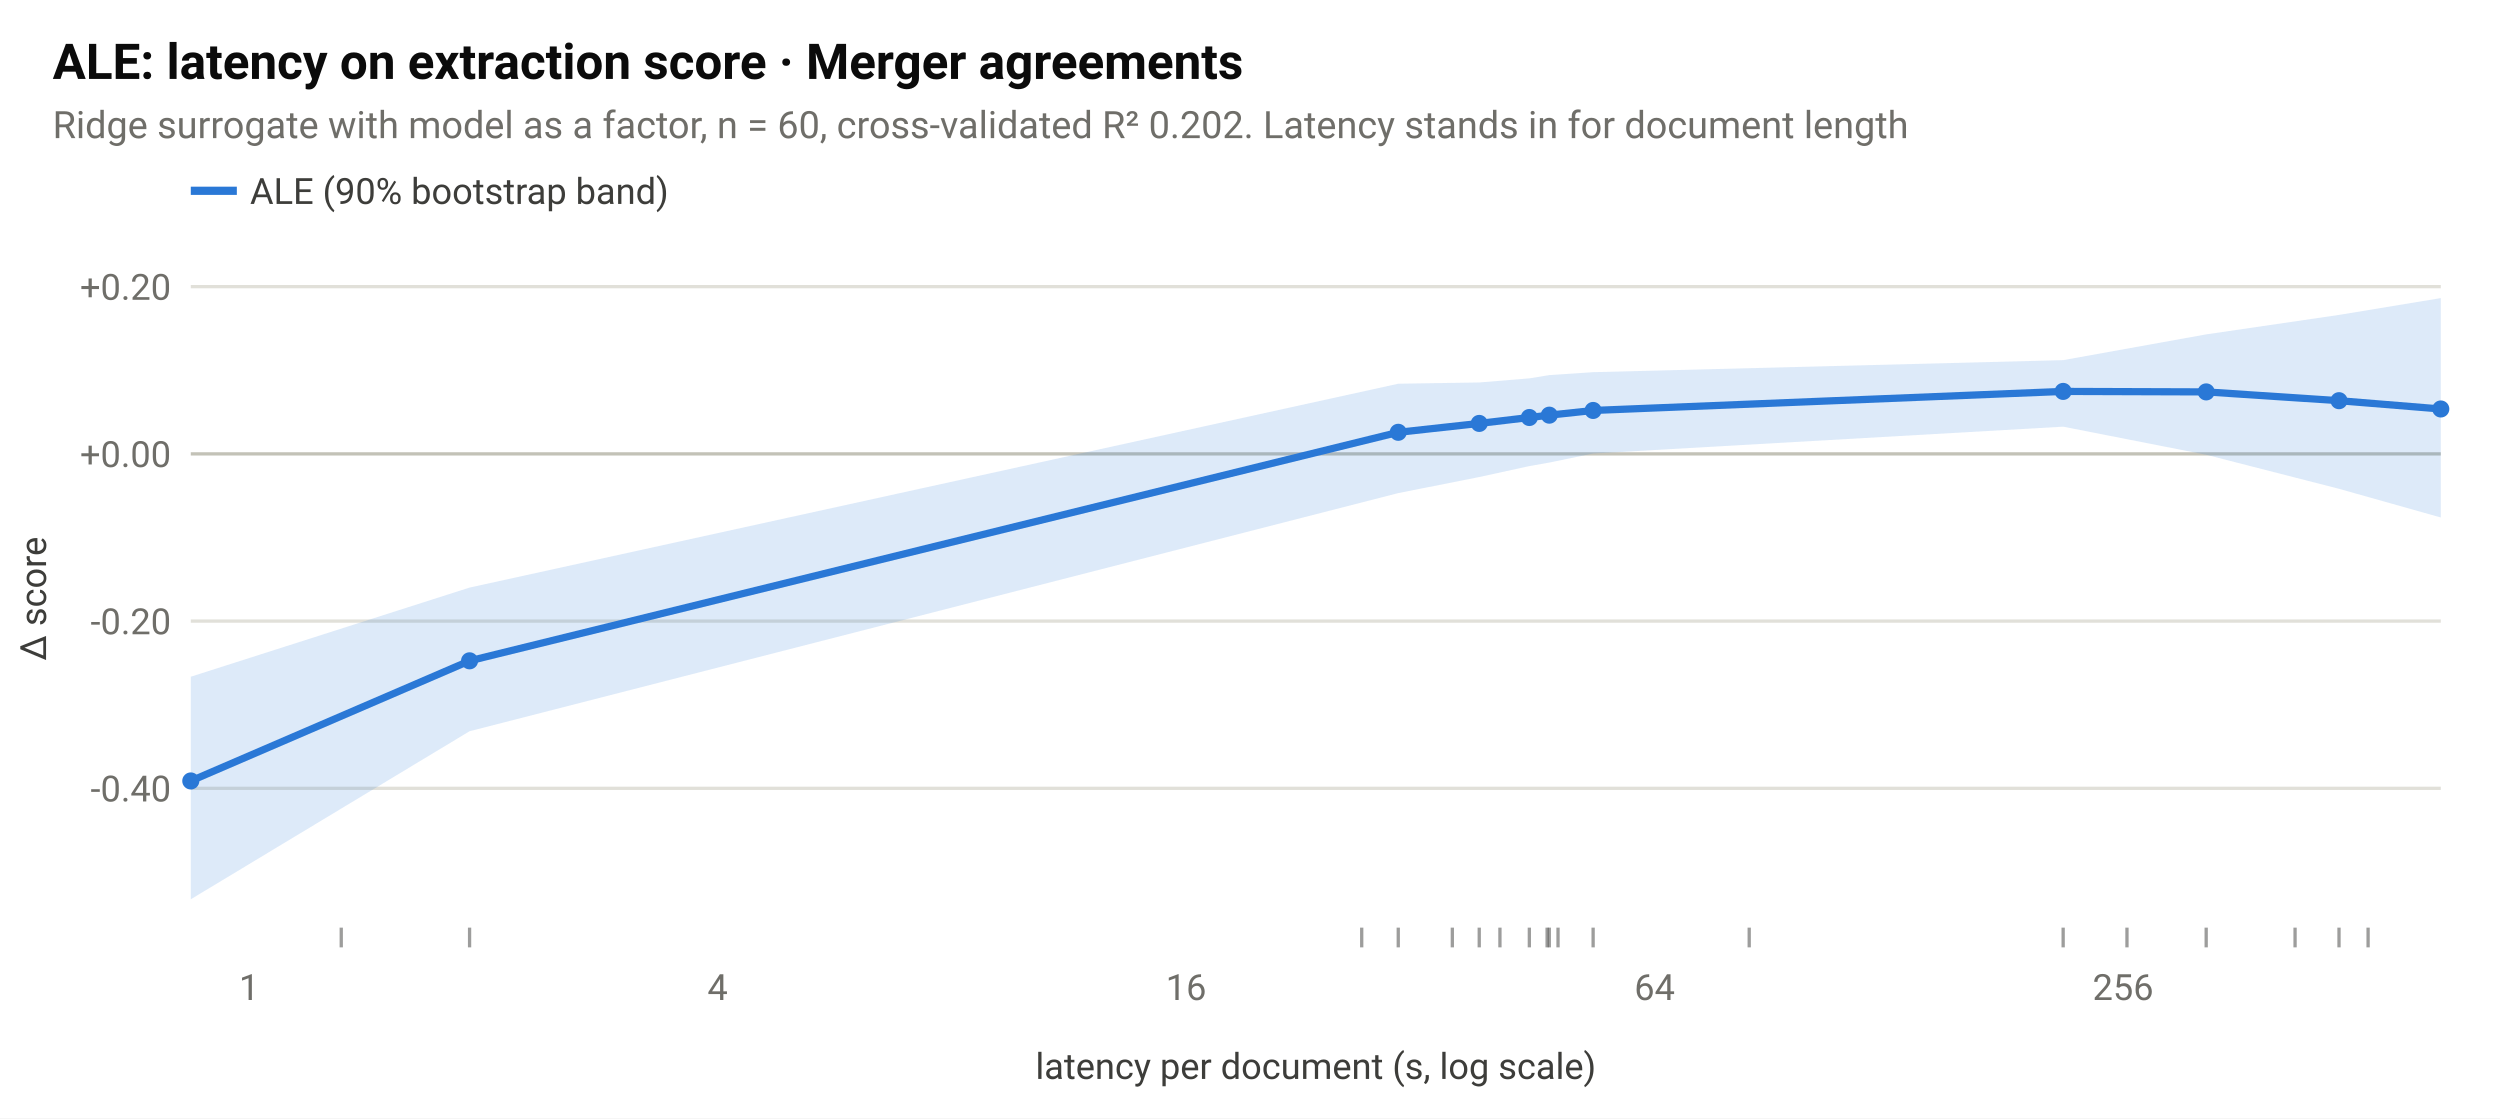
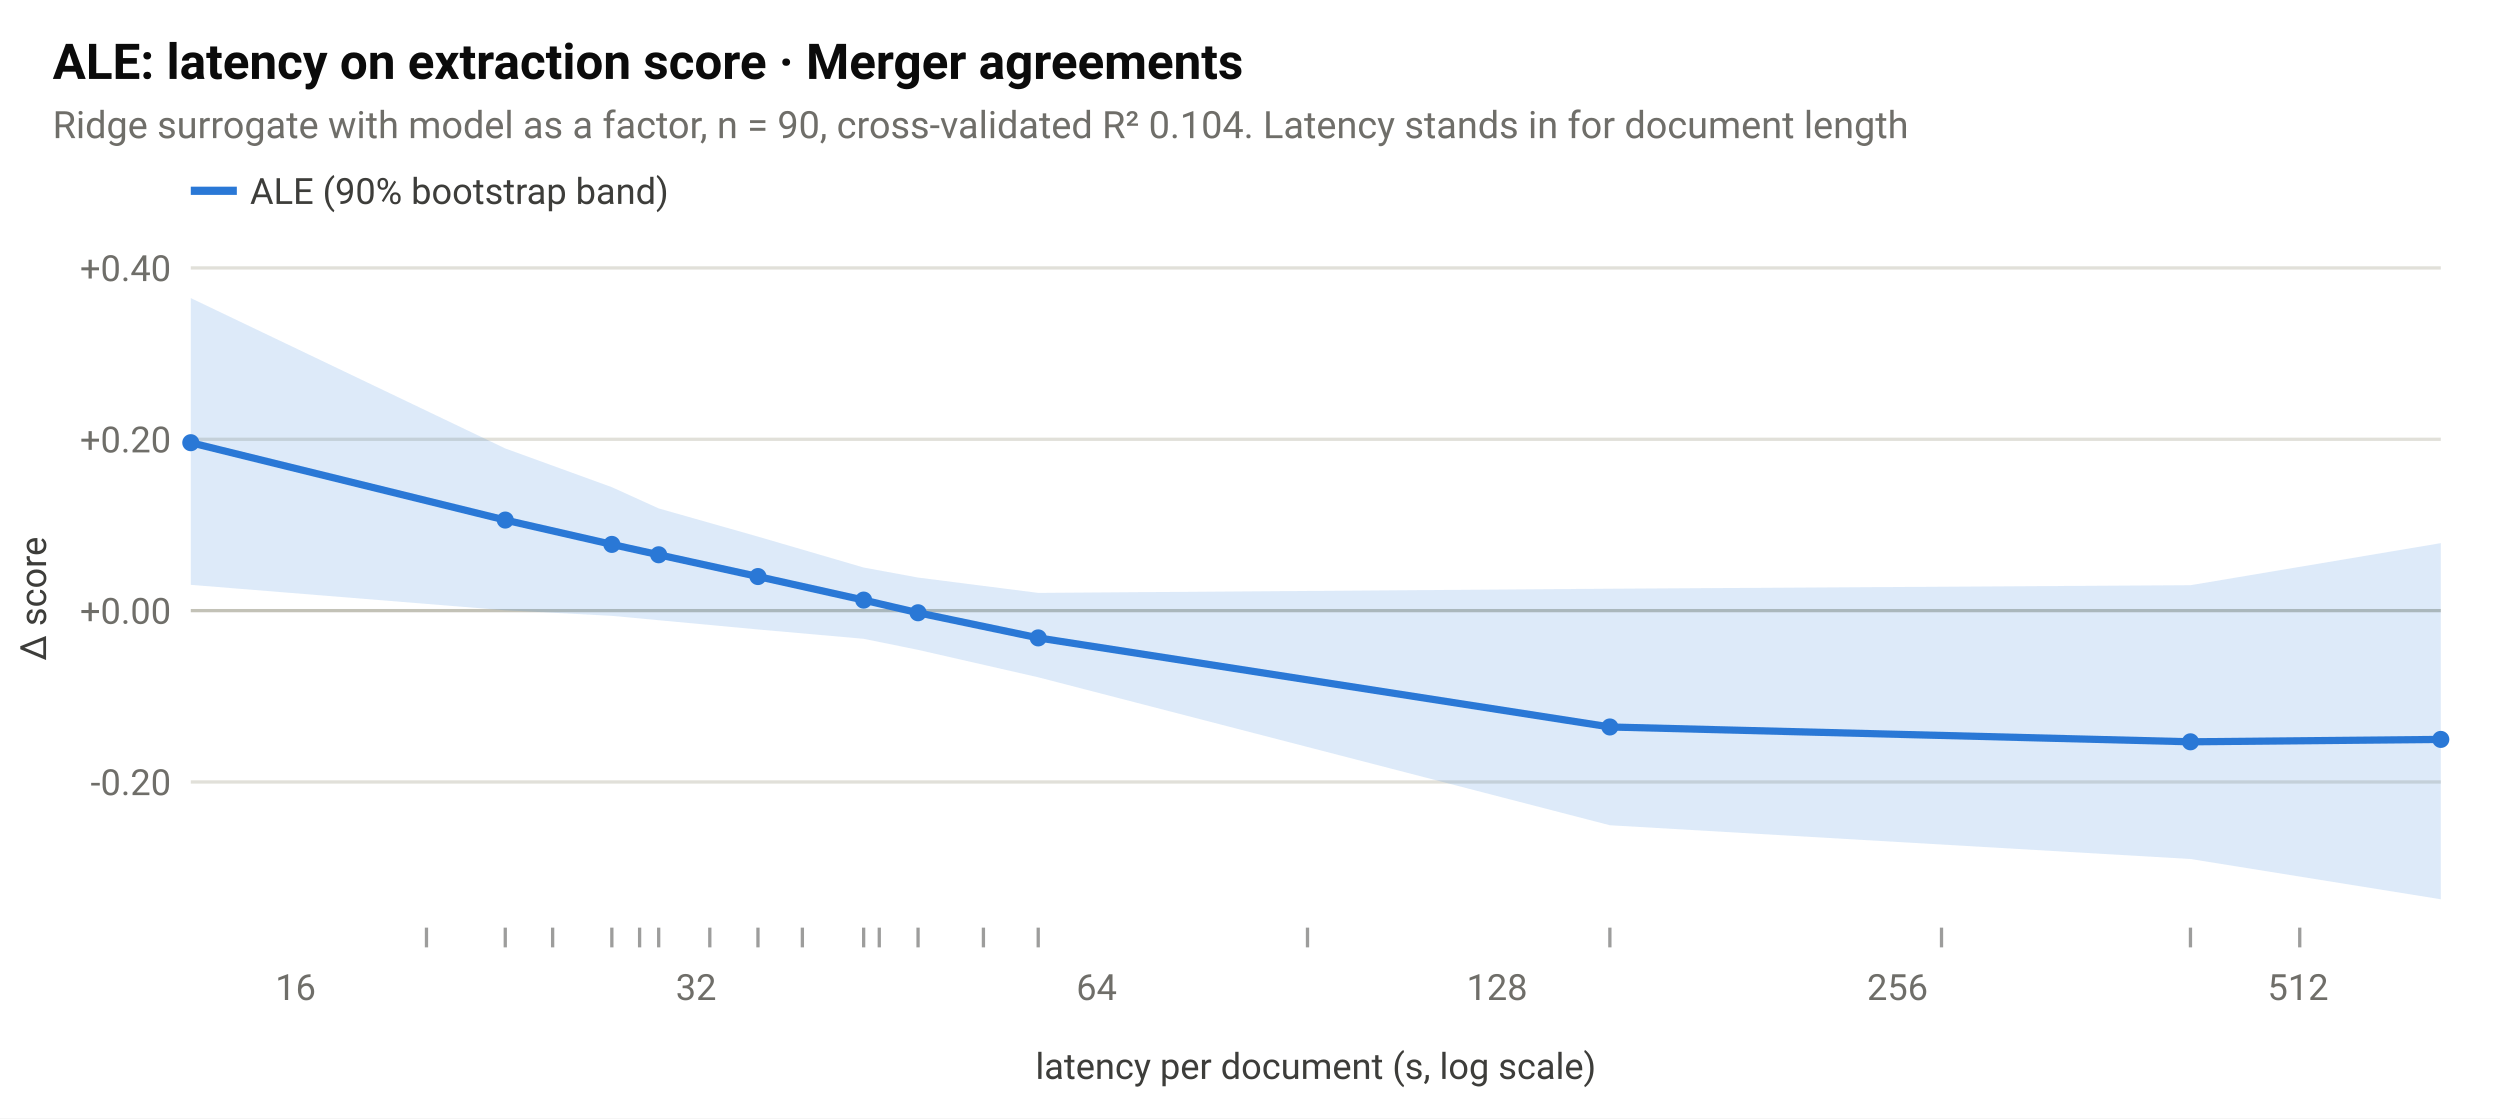
<svg xmlns="http://www.w3.org/2000/svg" width="760" height="340" viewBox="0 0 760 340" font-family="system-ui,-apple-system,'Segoe UI',Roboto,sans-serif" role="img">
  <rect width="760" height="340" fill="#ffffff" />
  <text x="16" y="24" font-size="15" font-weight="600" fill="#0b0b0b">ALE: latency on extraction score · Merger agreements</text>
-   <text x="16" y="42" font-size="11.5" fill="#6f6e69">Ridge surrogate with model as a factor, n = 60, cross-validated R² 0.202. Latency stands in for document length</text>
-   <line x1="58" x2="742" y1="239.65" y2="239.65" stroke="#e1e0d9" />
-   <text x="52" y="243.65" font-size="11" fill="#6f6e69" text-anchor="end">-0.40</text>
-   <line x1="58" x2="742" y1="188.81" y2="188.81" stroke="#e1e0d9" />
-   <text x="52" y="192.81" font-size="11" fill="#6f6e69" text-anchor="end">-0.20</text>
-   <line x1="58" x2="742" y1="137.98" y2="137.98" stroke="#c3c2b7" />
-   <text x="52" y="141.98" font-size="11" fill="#6f6e69" text-anchor="end">+0.00</text>
-   <line x1="58" x2="742" y1="87.14" y2="87.14" stroke="#e1e0d9" />
-   <text x="52" y="91.14" font-size="11" fill="#6f6e69" text-anchor="end">+0.20</text>
-   <text x="75.74" y="304" font-size="11" fill="#6f6e69" text-anchor="middle">1</text>
-   <text x="218.15" y="304" font-size="11" fill="#6f6e69" text-anchor="middle">4</text>
-   <text x="360.57" y="304" font-size="11" fill="#6f6e69" text-anchor="middle">16</text>
-   <text x="502.99" y="304" font-size="11" fill="#6f6e69" text-anchor="middle">64</text>
-   <text x="645.41" y="304" font-size="11" fill="#6f6e69" text-anchor="middle">256</text>
+   <text x="16" y="42" font-size="11.5" fill="#6f6e69">Ridge surrogate with model as a factor, n = 90, cross-validated R² 0.104. Latency stands in for document length</text>
+   <line x1="58" x2="742" y1="237.72" y2="237.72" stroke="#e1e0d9" />
+   <text x="52" y="241.72" font-size="11" fill="#6f6e69" text-anchor="end">-0.20</text>
+   <line x1="58" x2="742" y1="185.63" y2="185.63" stroke="#c3c2b7" />
+   <text x="52" y="189.63" font-size="11" fill="#6f6e69" text-anchor="end">+0.00</text>
+   <line x1="58" x2="742" y1="133.54" y2="133.54" stroke="#e1e0d9" />
+   <text x="52" y="137.54" font-size="11" fill="#6f6e69" text-anchor="end">+0.20</text>
+   <line x1="58" x2="742" y1="81.45" y2="81.45" stroke="#e1e0d9" />
+   <text x="52" y="85.45" font-size="11" fill="#6f6e69" text-anchor="end">+0.40</text>
+   <text x="89.86" y="304" font-size="11" fill="#6f6e69" text-anchor="middle">16</text>
+   <text x="211.61" y="304" font-size="11" fill="#6f6e69" text-anchor="middle">32</text>
+   <text x="333.36" y="304" font-size="11" fill="#6f6e69" text-anchor="middle">64</text>
+   <text x="455.1" y="304" font-size="11" fill="#6f6e69" text-anchor="middle">128</text>
+   <text x="576.85" y="304" font-size="11" fill="#6f6e69" text-anchor="middle">256</text>
+   <text x="698.6" y="304" font-size="11" fill="#6f6e69" text-anchor="middle">512</text>
  <text x="400" y="328" font-size="11" fill="#3d3d3a" text-anchor="middle">latency per document (s, log scale)</text>
  <text x="14" y="182" font-size="11" fill="#3d3d3a" text-anchor="middle" transform="rotate(-90 14 182)">Δ score</text>
-   <line x1="103.74" x2="103.74" y1="288" y2="282" stroke="#3d3d3a" stroke-opacity="0.5" />
-   <line x1="142.75" x2="142.75" y1="288" y2="282" stroke="#3d3d3a" stroke-opacity="0.5" />
-   <line x1="413.96" x2="413.96" y1="288" y2="282" stroke="#3d3d3a" stroke-opacity="0.5" />
-   <line x1="425.07" x2="425.07" y1="288" y2="282" stroke="#3d3d3a" stroke-opacity="0.5" />
-   <line x1="441.51" x2="441.51" y1="288" y2="282" stroke="#3d3d3a" stroke-opacity="0.5" />
-   <line x1="449.69" x2="449.69" y1="288" y2="282" stroke="#3d3d3a" stroke-opacity="0.5" />
-   <line x1="455.98" x2="455.98" y1="288" y2="282" stroke="#3d3d3a" stroke-opacity="0.5" />
-   <line x1="464.92" x2="464.92" y1="288" y2="282" stroke="#3d3d3a" stroke-opacity="0.5" />
-   <line x1="470.32" x2="470.32" y1="288" y2="282" stroke="#3d3d3a" stroke-opacity="0.5" />
-   <line x1="470.99" x2="470.99" y1="288" y2="282" stroke="#3d3d3a" stroke-opacity="0.5" />
-   <line x1="473.64" x2="473.64" y1="288" y2="282" stroke="#3d3d3a" stroke-opacity="0.5" />
-   <line x1="484.31" x2="484.31" y1="288" y2="282" stroke="#3d3d3a" stroke-opacity="0.5" />
-   <line x1="531.76" x2="531.76" y1="288" y2="282" stroke="#3d3d3a" stroke-opacity="0.5" />
-   <line x1="627.2" x2="627.2" y1="288" y2="282" stroke="#3d3d3a" stroke-opacity="0.5" />
-   <line x1="646.6" x2="646.6" y1="288" y2="282" stroke="#3d3d3a" stroke-opacity="0.5" />
-   <line x1="670.68" x2="670.68" y1="288" y2="282" stroke="#3d3d3a" stroke-opacity="0.5" />
-   <line x1="697.7" x2="697.7" y1="288" y2="282" stroke="#3d3d3a" stroke-opacity="0.5" />
-   <line x1="711.06" x2="711.06" y1="288" y2="282" stroke="#3d3d3a" stroke-opacity="0.5" />
-   <line x1="719.9" x2="719.9" y1="288" y2="282" stroke="#3d3d3a" stroke-opacity="0.5" />
-   <polygon points="58,205.72 142.75,178.62 425.07,116.65 449.69,116.27 464.92,115.02 470.99,114.03 484.31,113.14 627.2,109.48 670.68,101.65 711.06,95.73 742,90.62 742,157.32 711.06,148.6 670.68,138.25 627.2,129.71 484.31,137.87 470.99,140.62 464.92,141.69 449.69,145.02 425.07,149.9 142.75,222.29 58,273.38" fill="#2a78d6" fill-opacity="0.16" />
-   <polyline points="58,237.41 142.75,200.89 425.07,131.42 449.69,128.72 464.92,126.92 470.99,126.21 484.31,124.78 627.2,118.99 670.68,119.14 711.06,121.81 742,124.33" fill="none" stroke="#2a78d6" stroke-width="2.2" stroke-linejoin="round" />
-   <circle cx="58" cy="237.41" r="2.6" fill="#2a78d6" />
-   <circle cx="142.75" cy="200.89" r="2.6" fill="#2a78d6" />
-   <circle cx="425.07" cy="131.42" r="2.6" fill="#2a78d6" />
-   <circle cx="449.69" cy="128.72" r="2.6" fill="#2a78d6" />
-   <circle cx="464.92" cy="126.92" r="2.6" fill="#2a78d6" />
-   <circle cx="470.99" cy="126.21" r="2.6" fill="#2a78d6" />
-   <circle cx="484.31" cy="124.78" r="2.6" fill="#2a78d6" />
-   <circle cx="627.2" cy="118.99" r="2.6" fill="#2a78d6" />
-   <circle cx="670.68" cy="119.14" r="2.6" fill="#2a78d6" />
-   <circle cx="711.06" cy="121.81" r="2.6" fill="#2a78d6" />
-   <circle cx="742" cy="124.33" r="2.6" fill="#2a78d6" />
+   <line x1="129.65" x2="129.65" y1="288" y2="282" stroke="#3d3d3a" stroke-opacity="0.5" />
+   <line x1="153.6" x2="153.6" y1="288" y2="282" stroke="#3d3d3a" stroke-opacity="0.5" />
+   <line x1="168" x2="168" y1="288" y2="282" stroke="#3d3d3a" stroke-opacity="0.5" />
+   <line x1="186" x2="186" y1="288" y2="282" stroke="#3d3d3a" stroke-opacity="0.5" />
+   <line x1="194.44" x2="194.44" y1="288" y2="282" stroke="#3d3d3a" stroke-opacity="0.5" />
+   <line x1="200.24" x2="200.24" y1="288" y2="282" stroke="#3d3d3a" stroke-opacity="0.5" />
+   <line x1="215.78" x2="215.78" y1="288" y2="282" stroke="#3d3d3a" stroke-opacity="0.5" />
+   <line x1="230.42" x2="230.42" y1="288" y2="282" stroke="#3d3d3a" stroke-opacity="0.5" />
+   <line x1="243.92" x2="243.92" y1="288" y2="282" stroke="#3d3d3a" stroke-opacity="0.5" />
+   <line x1="262.55" x2="262.55" y1="288" y2="282" stroke="#3d3d3a" stroke-opacity="0.5" />
+   <line x1="267.3" x2="267.3" y1="288" y2="282" stroke="#3d3d3a" stroke-opacity="0.5" />
+   <line x1="279.09" x2="279.09" y1="288" y2="282" stroke="#3d3d3a" stroke-opacity="0.5" />
+   <line x1="298.96" x2="298.96" y1="288" y2="282" stroke="#3d3d3a" stroke-opacity="0.5" />
+   <line x1="315.62" x2="315.62" y1="288" y2="282" stroke="#3d3d3a" stroke-opacity="0.5" />
+   <line x1="397.48" x2="397.48" y1="288" y2="282" stroke="#3d3d3a" stroke-opacity="0.5" />
+   <line x1="489.4" x2="489.4" y1="288" y2="282" stroke="#3d3d3a" stroke-opacity="0.5" />
+   <line x1="590.22" x2="590.22" y1="288" y2="282" stroke="#3d3d3a" stroke-opacity="0.5" />
+   <line x1="665.9" x2="665.9" y1="288" y2="282" stroke="#3d3d3a" stroke-opacity="0.5" />
+   <line x1="699.12" x2="699.12" y1="288" y2="282" stroke="#3d3d3a" stroke-opacity="0.5" />
+   <polygon points="58,90.62 153.6,136.33 186,148.1 200.24,154.56 230.42,163.13 262.55,172.53 279.09,175.58 315.62,180.24 489.4,178.97 665.9,177.9 742,165.11 742,273.38 665.9,261.14 489.4,250.88 315.62,205.9 279.09,197.56 262.55,194.2 230.42,191.36 200.24,188.55 186,187.22 153.6,185.53 58,177.79" fill="#2a78d6" fill-opacity="0.16" />
+   <polyline points="58,134.58 153.6,158.1 186,165.5 200.24,168.65 230.42,175.27 262.55,182.43 279.09,186.28 315.62,193.92 489.4,221 665.9,225.51 742,224.78" fill="none" stroke="#2a78d6" stroke-width="2.2" stroke-linejoin="round" />
+   <circle cx="58" cy="134.58" r="2.6" fill="#2a78d6" />
+   <circle cx="153.6" cy="158.1" r="2.6" fill="#2a78d6" />
+   <circle cx="186" cy="165.5" r="2.6" fill="#2a78d6" />
+   <circle cx="200.24" cy="168.65" r="2.6" fill="#2a78d6" />
+   <circle cx="230.42" cy="175.27" r="2.6" fill="#2a78d6" />
+   <circle cx="262.55" cy="182.43" r="2.6" fill="#2a78d6" />
+   <circle cx="279.09" cy="186.28" r="2.6" fill="#2a78d6" />
+   <circle cx="315.62" cy="193.92" r="2.6" fill="#2a78d6" />
+   <circle cx="489.4" cy="221" r="2.6" fill="#2a78d6" />
+   <circle cx="665.9" cy="225.51" r="2.6" fill="#2a78d6" />
+   <circle cx="742" cy="224.78" r="2.6" fill="#2a78d6" />
  <line x1="58" x2="72" y1="58" y2="58" stroke="#2a78d6" stroke-width="2.5" />
  <text x="76" y="62" font-size="11" fill="#3d3d3a" text-anchor="start">ALE (90% bootstrap band)</text>
</svg>
